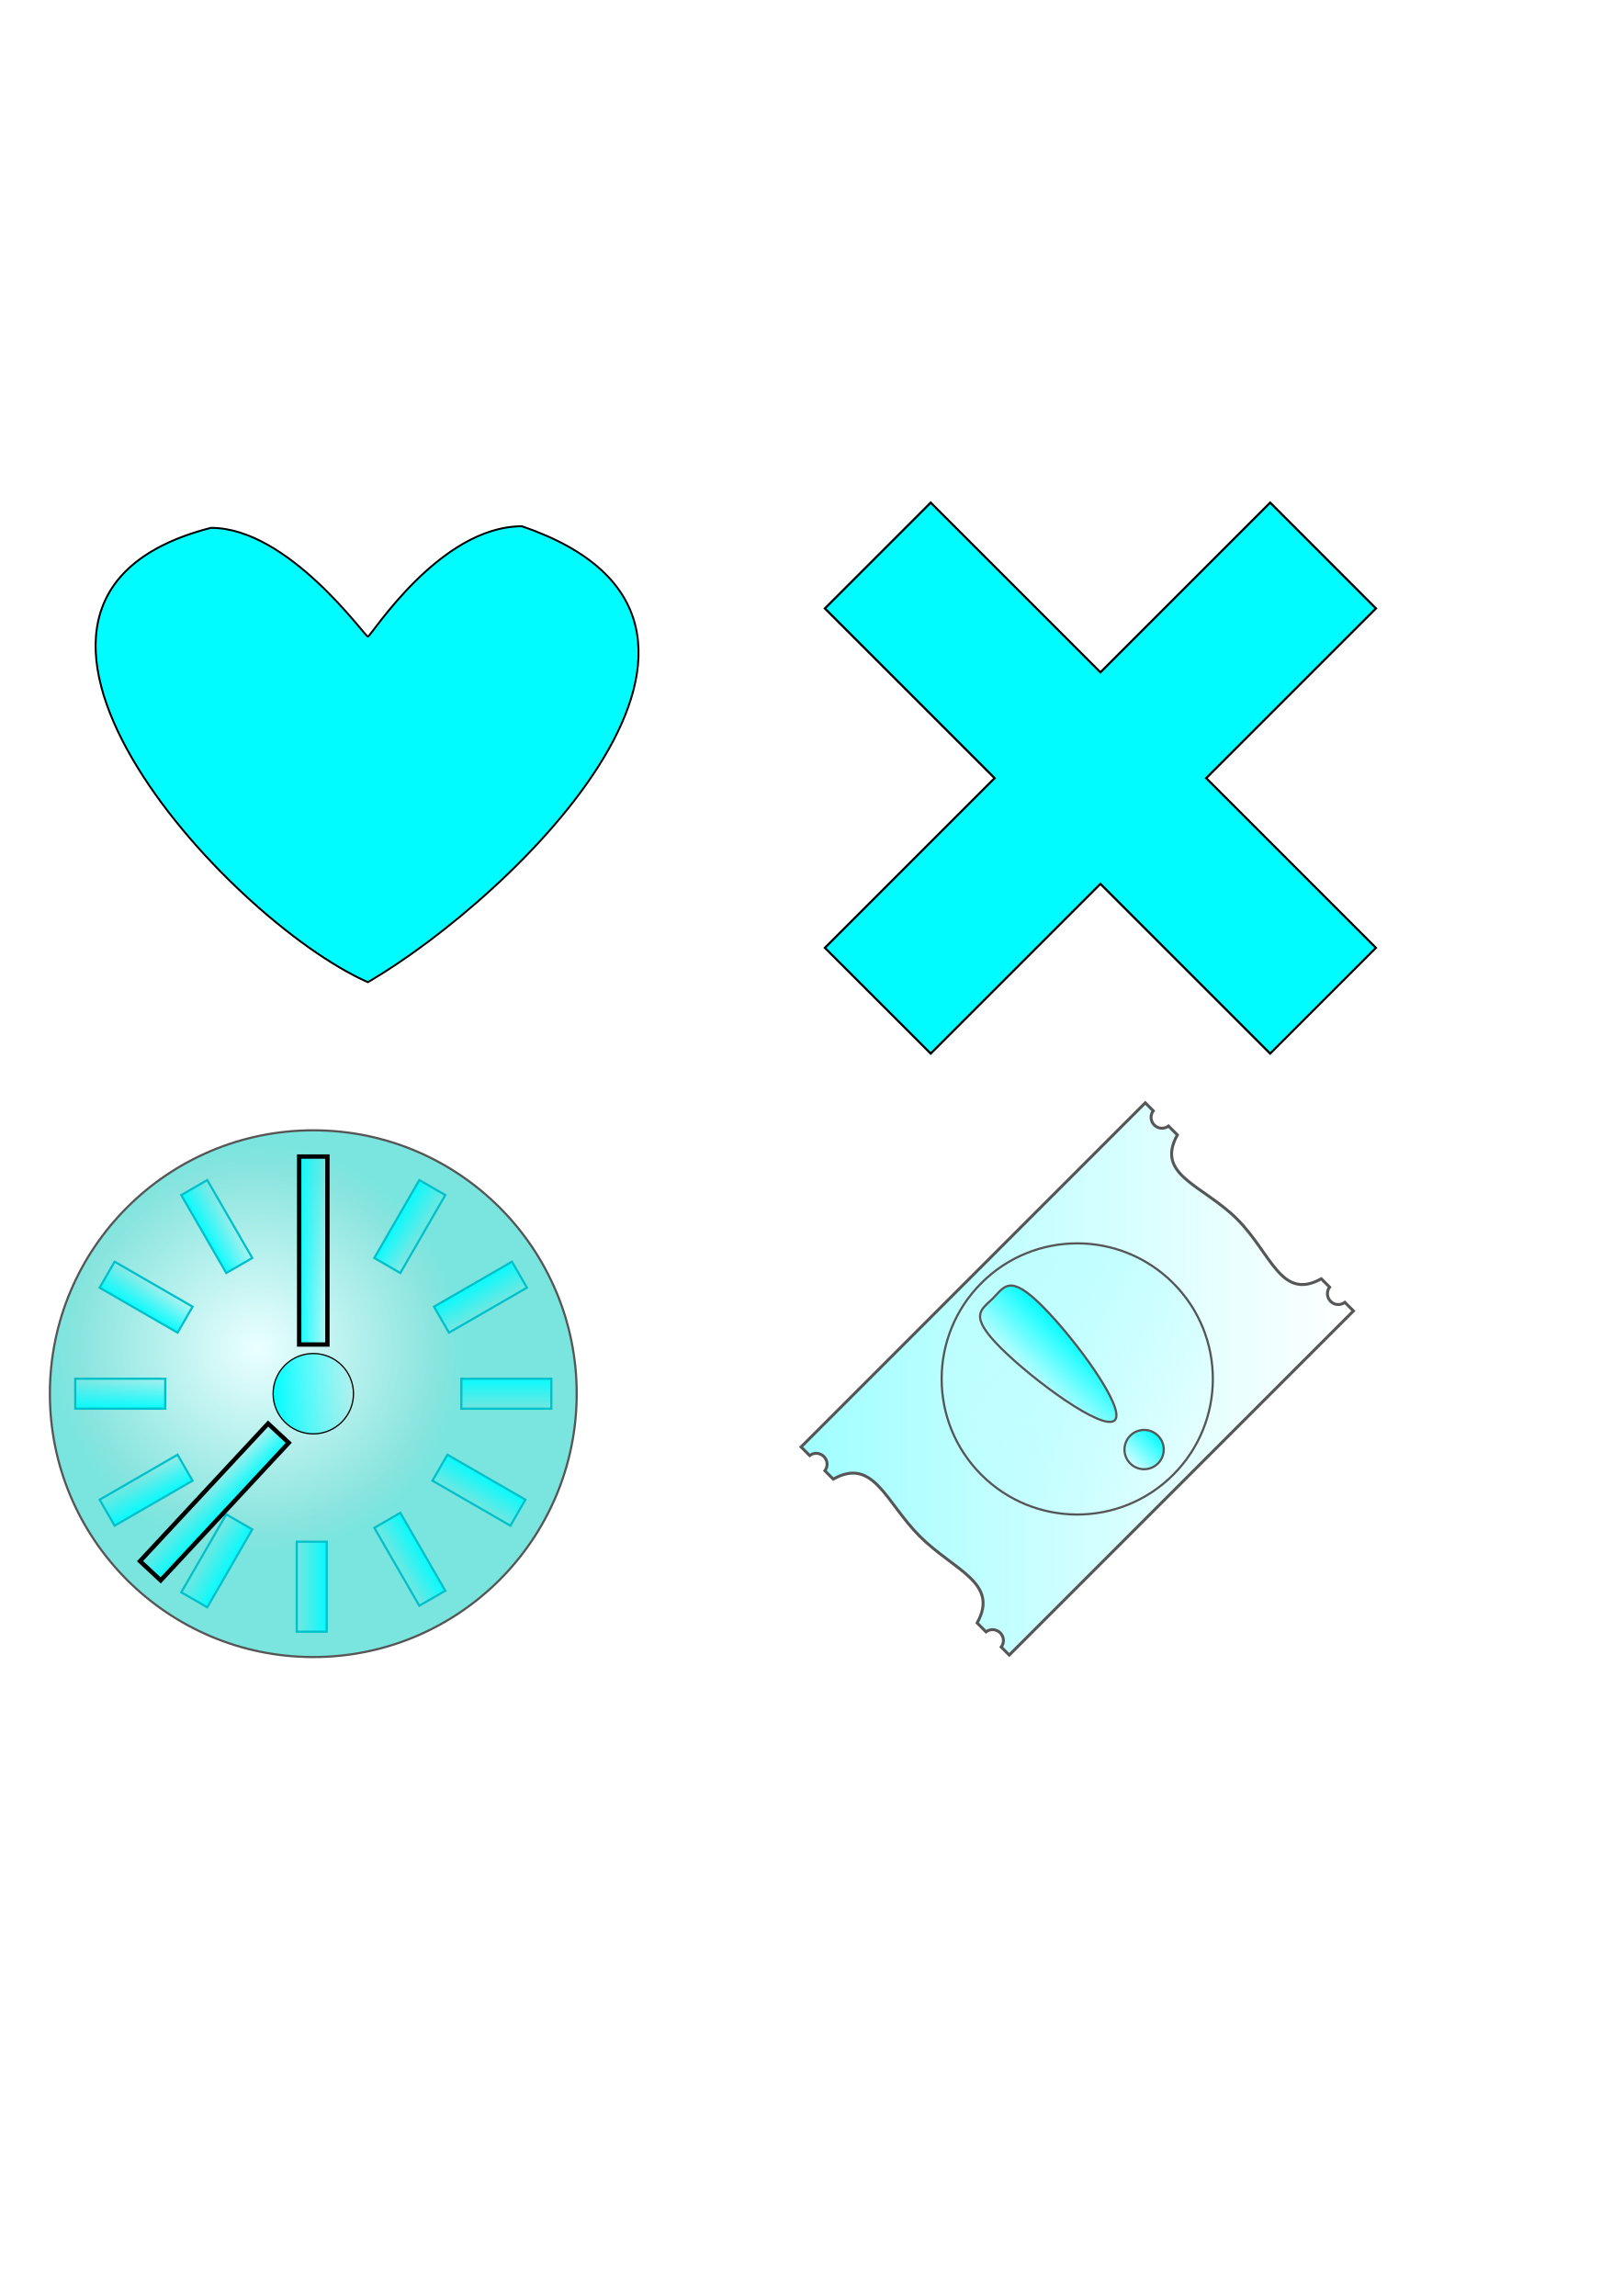
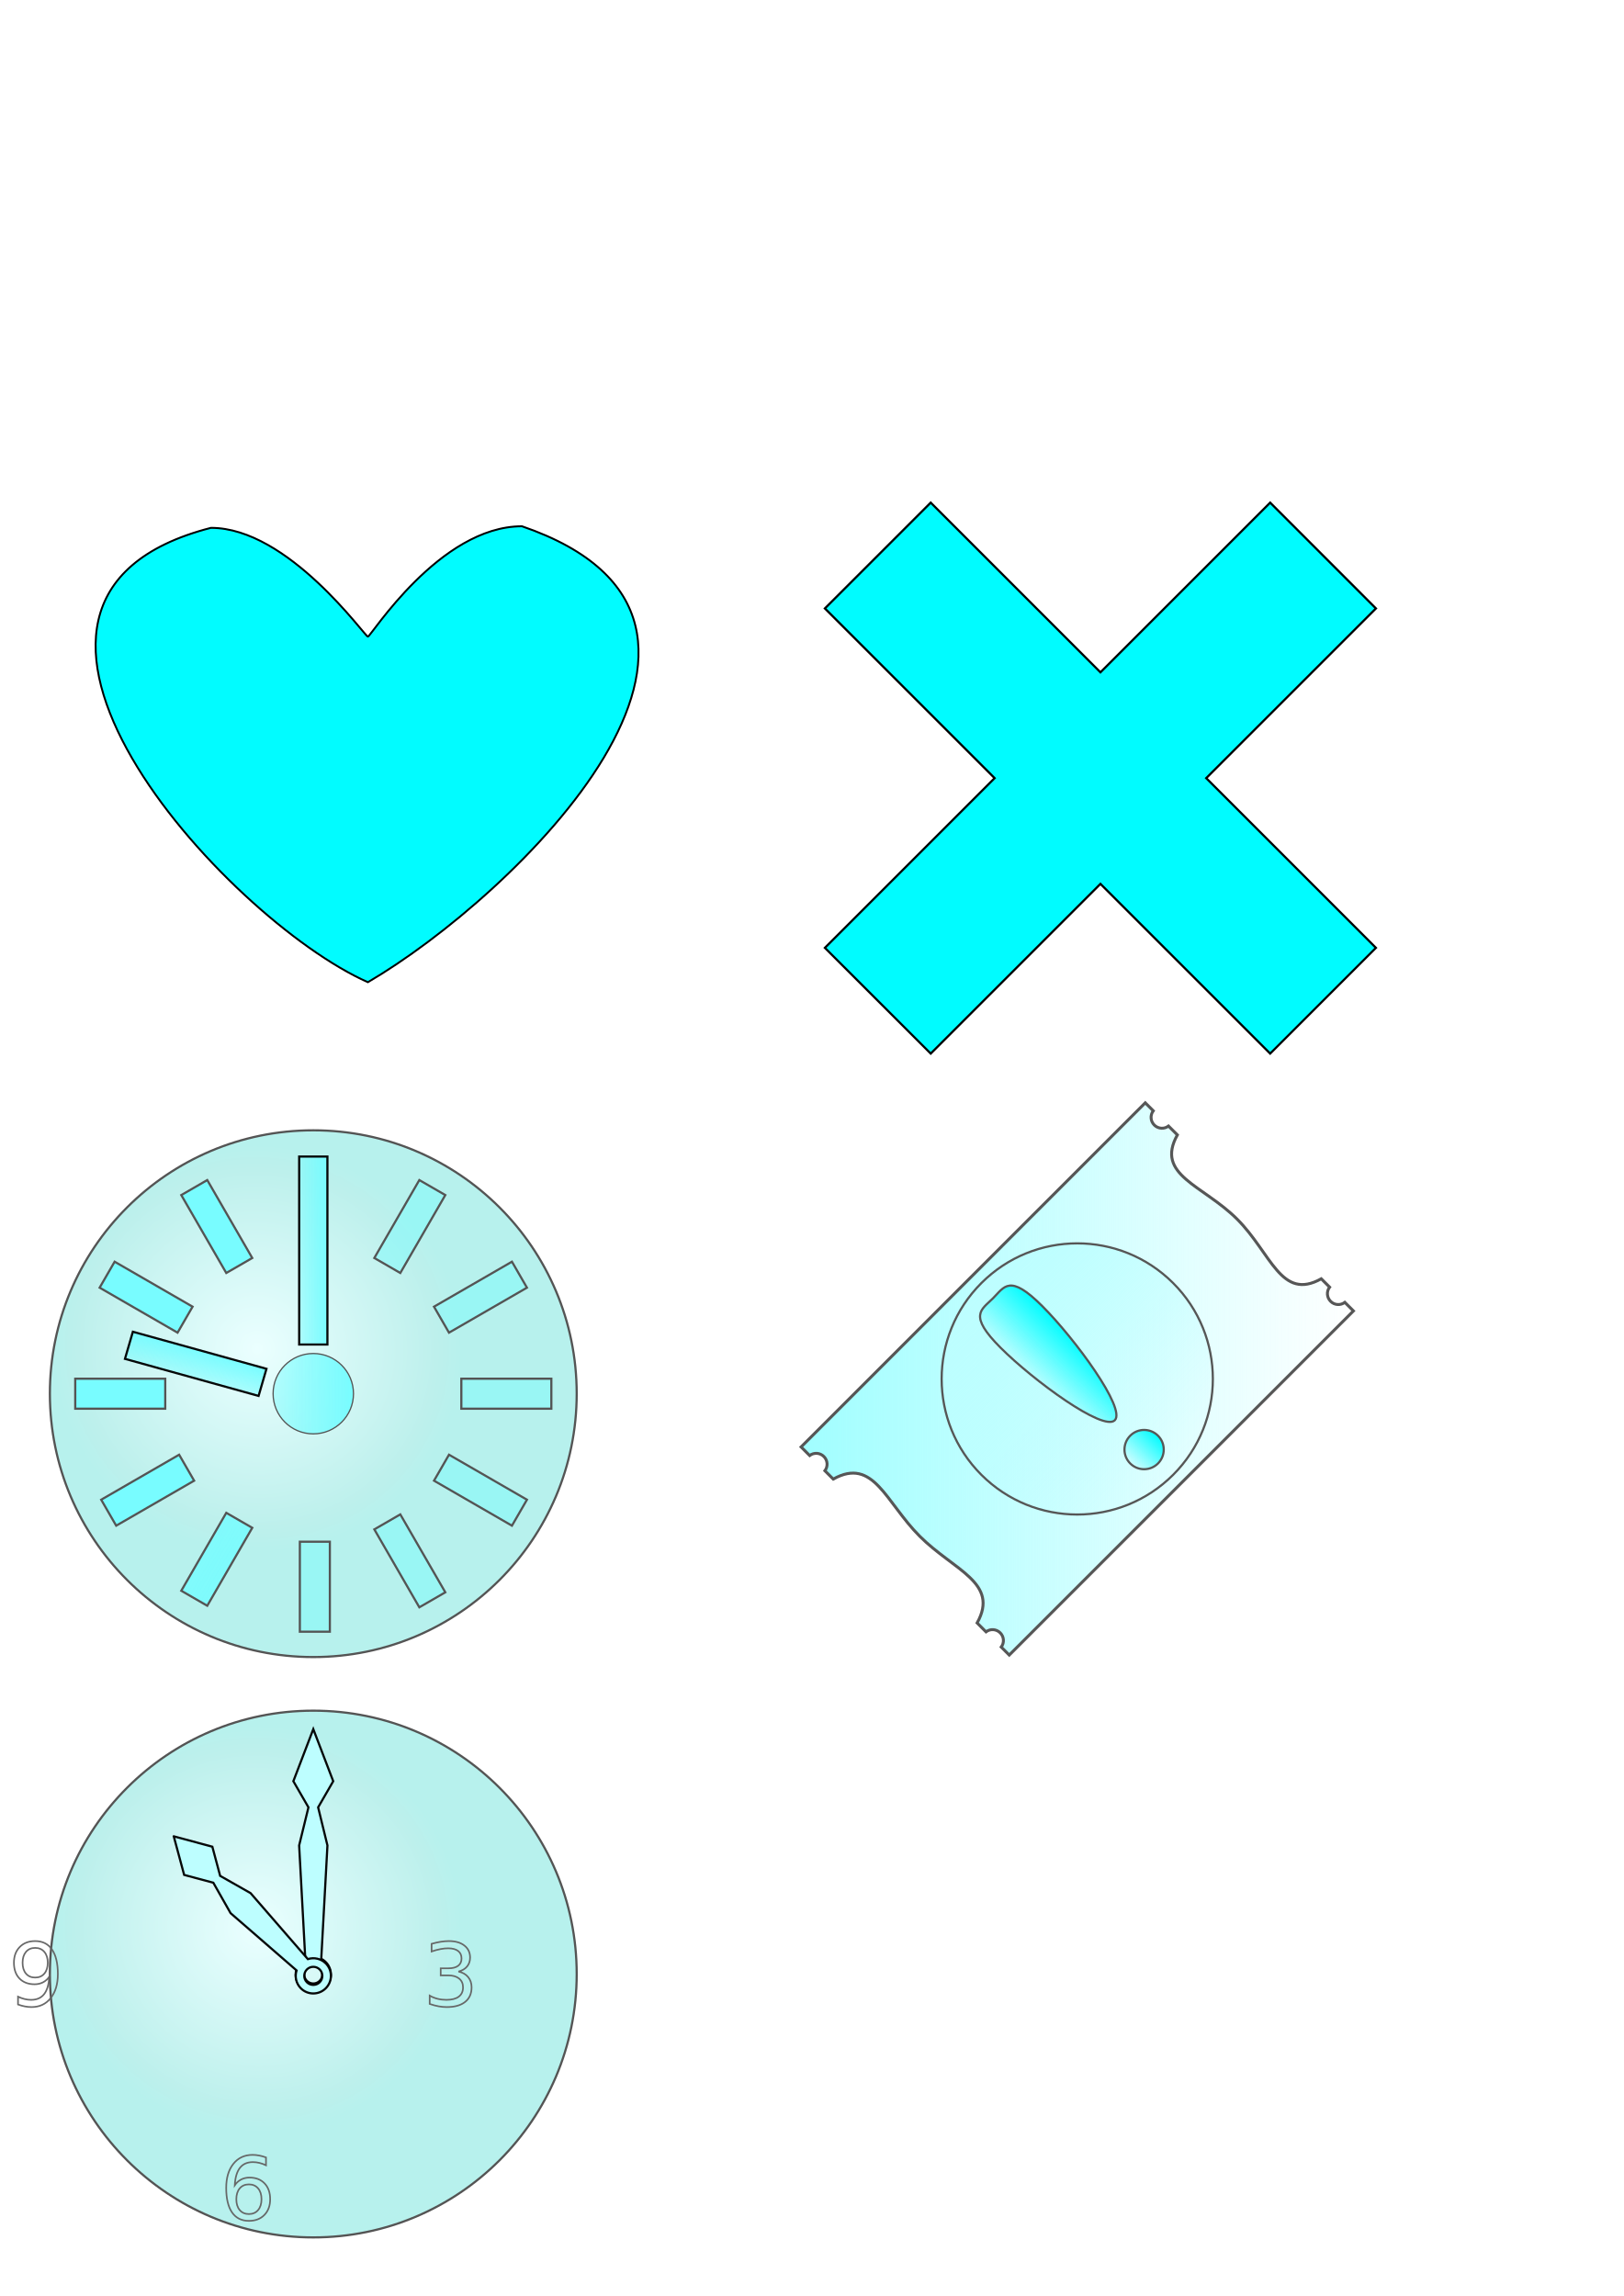
<svg xmlns="http://www.w3.org/2000/svg" xmlns:xlink="http://www.w3.org/1999/xlink" width="744.094" height="1052.362" id="svg2" version="1.1">
  <defs id="defs4">
+     <linearGradient id="linearGradient4020">
+       <stop style="stop-color:#6cfdff;stop-opacity:0.4;" offset="0" id="stop4022" />
+       <stop style="stop-color:#78fcff;stop-opacity:1;" offset="1" id="stop4024" />
+     </linearGradient>
+     <linearGradient id="linearGradient3988">
+       <stop style="stop-color:#a1d8e7;stop-opacity:1;" offset="0" id="stop3990" />
+       <stop style="stop-color:#979797;stop-opacity:0;" offset="1" id="stop3992" />
+     </linearGradient>
    <linearGradient id="linearGradient3832">
      <stop style="stop-color:#00fcff;stop-opacity:1;" offset="0" id="stop3834" />
      <stop style="stop-color:#00fcff;stop-opacity:0;" offset="1" id="stop3836" />
-     </linearGradient>
-     <linearGradient id="linearGradient3820">
-       <stop style="stop-color:#00fcff;stop-opacity:1;" offset="0" id="stop3822" />
-       <stop style="stop-color:#00fcff;stop-opacity:0;" offset="1" id="stop3824" />
    </linearGradient>
    <linearGradient id="linearGradient3812">
      <stop style="stop-color:#a0feff;stop-opacity:1;" offset="0" id="stop3814" />
      <stop style="stop-color:#a0feff;stop-opacity:0;" offset="1" id="stop3816" />
    </linearGradient>
    <linearGradient id="linearGradient3794">
      <stop style="stop-color:#bdfeff;stop-opacity:1;" offset="0" id="stop3796" />
      <stop style="stop-color:#bdfeff;stop-opacity:0;" offset="1" id="stop3798" />
    </linearGradient>
    <linearGradient id="linearGradient3707">
      <stop style="stop-color:#00fcff;stop-opacity:1;" offset="0" id="stop3709" />
      <stop style="stop-color:#00fcff;stop-opacity:0;" offset="1" id="stop3711" />
    </linearGradient>
    <linearGradient id="linearGradient3673">
      <stop style="stop-color:#ebffff;stop-opacity:1;" offset="0" id="stop3675" />
-       <stop id="stop3689" offset="0.877" style="stop-color:#89e4de;stop-opacity:1;" />
-       <stop style="stop-color:#7ae5de;stop-opacity:1;" offset="1" id="stop3677" />
+       <stop id="stop3689" offset="0.877" style="stop-color:#bdf0ec;stop-opacity:1;" />
+       <stop style="stop-color:#b7f1ed;stop-opacity:1;" offset="1" id="stop3677" />
    </linearGradient>
    <radialGradient xlink:href="#linearGradient3673" id="radialGradient3685" cx="502.866" cy="644.88" fx="502.866" fy="644.88" r="121.714" gradientUnits="userSpaceOnUse" gradientTransform="matrix(0.62006,0.4632632,-0.4577465,0.612676,478.3849,38.58616)" />
-     <linearGradient xlink:href="#linearGradient3707" id="linearGradient3713" x1="-202.933" y1="536.526" x2="-187.185" y2="536.526" gradientUnits="userSpaceOnUse" />
-     <linearGradient xlink:href="#linearGradient3707" id="linearGradient3715" x1="-489.298" y1="355.263" x2="-473.549" y2="355.263" gradientUnits="userSpaceOnUse" />
-     <linearGradient xlink:href="#linearGradient3707" id="linearGradient3717" x1="-646.665" y1="55.103" x2="-630.917" y2="55.103" gradientUnits="userSpaceOnUse" />
-     <linearGradient xlink:href="#linearGradient3707" id="linearGradient3719" x1="-632.869" y1="-283.528" x2="-617.12" y2="-283.528" gradientUnits="userSpaceOnUse" />
-     <linearGradient xlink:href="#linearGradient3707" id="linearGradient3721" x1="-451.606" y1="-569.892" x2="-435.858" y2="-569.892" gradientUnits="userSpaceOnUse" />
-     <linearGradient xlink:href="#linearGradient3707" id="linearGradient3723" x1="-151.446" y1="-727.26" x2="-135.697" y2="-727.26" gradientUnits="userSpaceOnUse" gradientTransform="translate(0.7142857,0)" />
-     <linearGradient xlink:href="#linearGradient3707" id="linearGradient3725" x1="473.549" y1="-532.201" x2="489.298" y2="-532.201" gradientUnits="userSpaceOnUse" gradientTransform="translate(0.3571429,0.6185896)" />
-     <linearGradient xlink:href="#linearGradient3707" id="linearGradient3727" x1="435.858" y1="392.954" x2="451.606" y2="392.954" gradientUnits="userSpaceOnUse" />
-     <linearGradient xlink:href="#linearGradient3707" id="linearGradient3729" x1="617.12" y1="106.59" x2="632.869" y2="106.59" gradientUnits="userSpaceOnUse" />
-     <linearGradient xlink:href="#linearGradient3707" id="linearGradient3731" x1="630.917" y1="-232.04" x2="646.665" y2="-232.04" gradientUnits="userSpaceOnUse" />
-     <linearGradient xlink:href="#linearGradient3707" id="linearGradient3733" x1="186.827" y1="-712.845" x2="202.576" y2="-712.845" gradientUnits="userSpaceOnUse" />
    <linearGradient xlink:href="#linearGradient3794" id="linearGradient3800" x1="403.071" y1="663.791" x2="528.357" y2="663.791" gradientUnits="userSpaceOnUse" />
    <linearGradient xlink:href="#linearGradient3707" id="linearGradient3808" x1="454.5" y1="703.362" x2="473.5" y2="703.362" gradientUnits="userSpaceOnUse" />
    <linearGradient xlink:href="#linearGradient3707" id="linearGradient3810" x1="450.5" y1="640.803" x2="478.5" y2="640.803" gradientUnits="userSpaceOnUse" />
    <linearGradient xlink:href="#linearGradient3812" id="linearGradient3818" x1="337.437" y1="656.031" x2="591.907" y2="656.031" gradientUnits="userSpaceOnUse" />
-     <linearGradient xlink:href="#linearGradient3820" id="linearGradient3830" x1="398.126" y1="687.362" x2="643.303" y2="687.362" gradientUnits="userSpaceOnUse" />
    <linearGradient xlink:href="#linearGradient3832" id="linearGradient3838" x1="-548.361" y1="-437.053" x2="-533.417" y2="-437.053" gradientUnits="userSpaceOnUse" />
    <linearGradient xlink:href="#linearGradient3832" id="linearGradient3840" x1="136.1" y1="573.179" x2="151.043" y2="573.179" gradientUnits="userSpaceOnUse" />
+     <linearGradient xlink:href="#linearGradient4020" id="linearGradient4028" x1="34.48" y1="644.38" x2="252.663" y2="644.38" gradientUnits="userSpaceOnUse" />
+     <linearGradient xlink:href="#linearGradient4020" id="linearGradient4030" x1="136.1" y1="573.179" x2="151.043" y2="573.179" gradientUnits="userSpaceOnUse" />
+     <linearGradient xlink:href="#linearGradient4020" id="linearGradient4032" x1="398.126" y1="687.362" x2="643.303" y2="687.362" gradientUnits="userSpaceOnUse" />
+     <linearGradient xlink:href="#linearGradient4020" id="linearGradient4035" gradientUnits="userSpaceOnUse" x1="-548.361" y1="-437.053" x2="-533.417" y2="-437.053" gradientTransform="matrix(0.2796728,-0.9600954,0.9600954,0.2796728,671.3183,231.5847)" />
+     <linearGradient xlink:href="#linearGradient4020" id="linearGradient4037" gradientUnits="userSpaceOnUse" x1="34.48" y1="644.38" x2="252.663" y2="644.38" />
+     <linearGradient xlink:href="#linearGradient4020" id="linearGradient4039" gradientUnits="userSpaceOnUse" x1="34.48" y1="644.38" x2="252.663" y2="644.38" />
+     <linearGradient xlink:href="#linearGradient4020" id="linearGradient4041" gradientUnits="userSpaceOnUse" x1="34.48" y1="644.38" x2="252.663" y2="644.38" />
+     <linearGradient xlink:href="#linearGradient4020" id="linearGradient4043" gradientUnits="userSpaceOnUse" x1="34.48" y1="644.38" x2="252.663" y2="644.38" />
+     <linearGradient xlink:href="#linearGradient4020" id="linearGradient4045" gradientUnits="userSpaceOnUse" x1="34.48" y1="644.38" x2="252.663" y2="644.38" />
+     <linearGradient xlink:href="#linearGradient4020" id="linearGradient4047" gradientUnits="userSpaceOnUse" x1="34.48" y1="644.38" x2="252.663" y2="644.38" />
+     <linearGradient xlink:href="#linearGradient4020" id="linearGradient4049" gradientUnits="userSpaceOnUse" x1="34.48" y1="644.38" x2="252.663" y2="644.38" />
+     <linearGradient xlink:href="#linearGradient4020" id="linearGradient4051" gradientUnits="userSpaceOnUse" x1="34.48" y1="644.38" x2="252.663" y2="644.38" />
+     <linearGradient xlink:href="#linearGradient4020" id="linearGradient4053" gradientUnits="userSpaceOnUse" x1="34.48" y1="644.38" x2="252.663" y2="644.38" />
+     <linearGradient xlink:href="#linearGradient4020" id="linearGradient4055" gradientUnits="userSpaceOnUse" x1="34.48" y1="644.38" x2="252.663" y2="644.38" />
+     <linearGradient xlink:href="#linearGradient4020" id="linearGradient4057" gradientUnits="userSpaceOnUse" x1="34.48" y1="644.38" x2="252.663" y2="644.38" />
+     <radialGradient xlink:href="#linearGradient3673" id="radialGradient4061" gradientUnits="userSpaceOnUse" gradientTransform="matrix(0.62006,0.4632632,-0.4577465,0.612676,478.3849,38.58616)" cx="502.866" cy="644.88" fx="502.866" fy="644.88" r="121.714" />
  </defs>
  <g id="layer1">
-     <path style="fill:#01fcff;fill-rule:evenodd;stroke:#000000;stroke-width:0.873px;stroke-linecap:butt;stroke-linejoin:miter;stroke-opacity:1;fill-opacity:1" d="M 168.594,450.189 C 103.307,421.295 -30.432,274.6 96.662,241.935 c 35.568,0 70.605,49.871 71.932,49.871 1.327,0 32.788,-50.595 70.608,-50.595 126.943,43.549 -3.47,169.734 -70.608,208.978 z" id="path2816" />
+     <path style="fill:#01fcff;fill-opacity:1;fill-rule:evenodd;stroke:#000000;stroke-width:0.873px;stroke-linecap:butt;stroke-linejoin:miter;stroke-opacity:1" d="M 168.594,450.189 C 103.307,421.295 -30.432,274.6 96.662,241.935 c 35.568,0 70.605,49.871 71.932,49.871 1.327,0 32.788,-50.595 70.608,-50.595 126.943,43.549 -3.47,169.734 -70.608,208.978 z" id="path2816" />
    <path style="fill:#00fcff;fill-opacity:1;stroke:#000000;stroke-width:1;stroke-opacity:1" d="m 426.518,230.375 -48.5,48.5 77.781,77.781 -77.781,77.781 48.5,48.469 77.781,-77.781 77.781,77.781 48.469,-48.469 -77.781,-77.781 77.781,-77.781 -48.469,-48.5 -77.781,77.781 -77.781,-77.781 z" id="rect2819" />
-     <path style="fill:url(#radialGradient3685);fill-opacity:1;stroke:#565656;stroke-opacity:1;stroke-width:1;stroke-miterlimit:4;stroke-dasharray:none" id="path3617" d="m 641.429,687.362 a 120.714,120.714 0 1 1 -241.429,0 120.714,120.714 0 1 1 241.429,0 z" transform="translate(-377.1429,-48.57143)" />
-     <path transform="matrix(0.1525713,0,0,0.1525713,64.1254,533.919)" d="m 641.429,687.362 a 120.714,120.714 0 1 1 -241.429,0 120.714,120.714 0 1 1 241.429,0 z" id="path3669" style="fill:url(#linearGradient3830);fill-opacity:1;stroke:#000000;stroke-width:3.748;stroke-miterlimit:4;stroke-opacity:1;stroke-dasharray:none" />
-     <rect style="fill:url(#linearGradient3840);fill-opacity:1;stroke:#000000;stroke-width:2;stroke-miterlimit:4;stroke-opacity:1;stroke-dasharray:none" id="rect3619" width="12.944" height="86.155" x="137.1" y="530.101" />
-     <g id="g3781" style="stroke-width:1;stroke-miterlimit:4;stroke-dasharray:none">
-       <rect transform="matrix(0.8660254,0.5,-0.5,0.8660254,0,0)" style="fill:url(#linearGradient3727);fill-opacity:1;stroke:#00c0ca;stroke-width:1;stroke-miterlimit:4;stroke-opacity:1;stroke-dasharray:none" id="rect3621" width="13.749" height="41.246" x="436.858" y="372.332" />
-       <rect y="85.967" x="618.12" height="41.246" width="13.749" id="rect3623" style="fill:url(#linearGradient3729);fill-opacity:1;stroke:#00c0ca;stroke-width:1;stroke-miterlimit:4;stroke-opacity:1;stroke-dasharray:none" transform="matrix(0.5,0.8660254,-0.8660254,0.5,0,0)" />
-       <rect transform="matrix(0,1,-1,0,0,0)" style="fill:url(#linearGradient3731);fill-opacity:1;stroke:#00c0ca;stroke-width:1;stroke-miterlimit:4;stroke-opacity:1;stroke-dasharray:none" id="rect3625" width="13.749" height="41.246" x="631.917" y="-252.663" />
-       <rect transform="matrix(-0.5,0.8660254,-0.8660254,-0.5,0,0)" style="fill:url(#linearGradient3725);fill-opacity:1;stroke:#00c0ca;stroke-width:1;stroke-miterlimit:4;stroke-opacity:1;stroke-dasharray:none" id="rect3627" width="13.749" height="41.246" x="474.906" y="-552.205" />
-       <rect y="-733.468" x="187.827" height="41.246" width="13.749" id="rect3629" style="fill:url(#linearGradient3733);fill-opacity:1;stroke:#00c0ca;stroke-width:1;stroke-miterlimit:4;stroke-opacity:1;stroke-dasharray:none" transform="matrix(-0.8660254,0.5,-0.5,-0.8660254,0,0)" />
-       <rect transform="scale(-1,-1)" style="fill:url(#linearGradient3723);fill-opacity:1;stroke:#00c0ca;stroke-width:1;stroke-miterlimit:4;stroke-opacity:1;stroke-dasharray:none" id="rect3631" width="13.749" height="41.246" x="-149.731" y="-747.882" />
-       <rect y="-590.515" x="-450.606" height="41.246" width="13.749" id="rect3633" style="fill:url(#linearGradient3721);fill-opacity:1;stroke:#00c0ca;stroke-width:1;stroke-miterlimit:4;stroke-opacity:1;stroke-dasharray:none" transform="matrix(-0.8660254,-0.5,0.5,-0.8660254,0,0)" />
-       <rect y="-304.151" x="-631.869" height="41.246" width="13.749" id="rect3635" style="fill:url(#linearGradient3719);fill-opacity:1;stroke:#00c0ca;stroke-width:1;stroke-miterlimit:4;stroke-opacity:1;stroke-dasharray:none" transform="matrix(-0.5,-0.8660254,0.8660254,-0.5,0,0)" />
-       <rect transform="matrix(0,-1,1,0,0,0)" style="fill:url(#linearGradient3717);fill-opacity:1;stroke:#00c0ca;stroke-width:1;stroke-miterlimit:4;stroke-opacity:1;stroke-dasharray:none" id="rect3637" width="13.749" height="41.246" x="-645.665" y="34.48" />
-       <rect y="334.64" x="-488.298" height="41.246" width="13.749" id="rect3639" style="fill:url(#linearGradient3715);fill-opacity:1;stroke:#00c0ca;stroke-width:1;stroke-miterlimit:4;stroke-opacity:1;stroke-dasharray:none" transform="matrix(0.5,-0.8660254,0.8660254,0.5,0,0)" />
-       <rect transform="matrix(0.8660254,-0.5,0.5,0.8660254,0,0)" style="fill:url(#linearGradient3713);fill-opacity:1;stroke:#00c0ca;stroke-width:1;stroke-miterlimit:4;stroke-opacity:1;stroke-dasharray:none" id="rect3641" width="13.749" height="41.246" x="-201.933" y="515.903" />
+     <path style="fill:url(#radialGradient3685);fill-opacity:1;stroke:#545454;stroke-width:1;stroke-miterlimit:4;stroke-opacity:1;stroke-dasharray:none" id="path3617" d="m 641.429,687.362 a 120.714,120.714 0 1 1 -241.429,0 120.714,120.714 0 1 1 241.429,0 z" transform="translate(-377.1429,-48.57143)" />
+     <path transform="matrix(0.1525713,0,0,0.1525713,64.1254,533.919)" d="m 641.429,687.362 a 120.714,120.714 0 1 1 -241.429,0 120.714,120.714 0 1 1 241.429,0 z" id="path3669" style="fill:url(#linearGradient4032);fill-opacity:1;stroke:#545454;stroke-width:3.748;stroke-miterlimit:4;stroke-opacity:1;stroke-dasharray:none" />
+     <rect style="fill:url(#linearGradient4030);fill-opacity:1;stroke:#000000;stroke-width:1;stroke-miterlimit:4;stroke-opacity:0.967;stroke-dasharray:none" id="rect3619" width="12.944" height="86.155" x="137.1" y="530.101" />
+     <g id="g3781" style="fill:url(#linearGradient4028);fill-opacity:1;stroke:#545454;stroke-width:1;stroke-miterlimit:4;stroke-opacity:1;stroke-dasharray:none" transform="matrix(-1,0,0,1,287.1429,0)">
+       <rect transform="matrix(0.8660254,0.5,-0.5,0.8660254,0,0)" style="fill:url(#linearGradient4037);fill-opacity:1;stroke:#545454;stroke-opacity:1" id="rect3621" width="13.749" height="41.246" x="436.858" y="372.332" />
+       <rect y="85.967" x="618.12" height="41.246" width="13.749" id="rect3623" style="fill:url(#linearGradient4039);fill-opacity:1;stroke:#545454;stroke-opacity:1" transform="matrix(0.5,0.8660254,-0.8660254,0.5,0,0)" />
+       <rect transform="matrix(0,1,-1,0,0,0)" style="fill:url(#linearGradient4041);fill-opacity:1;stroke:#545454;stroke-opacity:1" id="rect3625" width="13.749" height="41.246" x="631.917" y="-252.663" />
+       <rect transform="matrix(-0.5,0.8660254,-0.8660254,-0.5,0,0)" style="fill:url(#linearGradient4043);fill-opacity:1;stroke:#545454;stroke-opacity:1" id="rect3627" width="13.749" height="41.246" x="474.906" y="-552.205" />
+       <rect y="-733.468" x="187.827" height="41.246" width="13.749" id="rect3629" style="fill:url(#linearGradient4045);fill-opacity:1;stroke:#545454;stroke-opacity:1" transform="matrix(-0.8660254,0.5,-0.5,-0.8660254,0,0)" />
+       <rect transform="scale(-1,-1)" style="fill:url(#linearGradient4047);fill-opacity:1;stroke:#545454;stroke-opacity:1" id="rect3631" width="13.749" height="41.246" x="-149.731" y="-747.882" />
+       <rect y="-590.515" x="-450.606" height="41.246" width="13.749" id="rect3633" style="fill:url(#linearGradient4049);fill-opacity:1;stroke:#545454;stroke-opacity:1" transform="matrix(-0.8660254,-0.5,0.5,-0.8660254,0,0)" />
+       <rect y="-304.151" x="-631.869" height="41.246" width="13.749" id="rect3635" style="fill:url(#linearGradient4051);fill-opacity:1;stroke:#545454;stroke-opacity:1" transform="matrix(-0.5,-0.8660254,0.8660254,-0.5,0,0)" />
+       <rect transform="matrix(0,-1,1,0,0,0)" style="fill:url(#linearGradient4053);fill-opacity:1;stroke:#545454;stroke-opacity:1" id="rect3637" width="13.749" height="41.246" x="-645.665" y="34.48" />
+       <rect y="334.64" x="-488.298" height="41.246" width="13.749" id="rect3639" style="fill:url(#linearGradient4055);fill-opacity:1;stroke:#545454;stroke-opacity:1" transform="matrix(0.5,-0.8660254,0.8660254,0.5,0,0)" />
+       <rect transform="matrix(0.8660254,-0.5,0.5,0.8660254,0,0)" style="fill:url(#linearGradient4057);fill-opacity:1;stroke:#545454;stroke-opacity:1" id="rect3641" width="13.749" height="41.246" x="-201.933" y="515.903" />
    </g>
-     <rect y="-480.13" x="-547.361" height="86.155" width="12.944" id="rect3671" style="fill:url(#linearGradient3838);fill-opacity:1;stroke:#000000;stroke-width:2;stroke-miterlimit:4;stroke-opacity:1;stroke-dasharray:none" transform="matrix(-0.7320821,-0.6812165,0.6812165,-0.7320821,0,0)" />
+     <path style="fill:url(#linearGradient4035);fill-opacity:1;stroke:#000000;stroke-width:1;stroke-miterlimit:4;stroke-opacity:0.967;stroke-dasharray:none" d="m 57.265,622.824 3.62,-12.427 61.234,16.99 -3.62,12.427 -61.234,-16.99 z" id="rect3671" />
    <g id="g3774" transform="translate(29,-24)">
      <path id="rect3735" d="m 338.111,687.199 157.729,-157.729 3.668,3.668 c -1.477,1.959 -1.321,4.734 0.464,6.519 1.785,1.785 4.56,1.941 6.519,0.464 l 4.066,4.066 c -10.293,18.455 11.699,22.918 27.381,38.6 15.68,15.68 20.102,37.625 38.556,27.337 l 3.823,3.823 c -1.477,1.959 -1.321,4.734 0.464,6.519 1.785,1.785 4.56,1.941 6.519,0.464 l 3.933,3.933 -157.729,157.729 -3.668,-3.668 c 1.477,-1.959 1.321,-4.734 -0.464,-6.519 -1.785,-1.785 -4.56,-1.941 -6.519,-0.464 l -4.066,-4.066 c 10.293,-18.455 -10.588,-24.03 -26.27,-39.712 -15.68,-15.68 -21.214,-36.514 -39.667,-26.226 l -3.823,-3.823 c 1.477,-1.959 1.321,-4.734 -0.464,-6.519 -1.785,-1.785 -4.56,-1.941 -6.519,-0.464 l -3.933,-3.933 z" style="fill:url(#linearGradient3818);fill-opacity:1.0;stroke:#565656;stroke-width:1.347;stroke-miterlimit:4;stroke-opacity:1;stroke-dasharray:none" />
-       <path transform="matrix(0.7071068,0.7071068,0.7071068,-0.7071068,-334.0088,796.0925)" d="m 527.857,663.791 c 0,34.321 -27.822,62.143 -62.143,62.143 -34.321,0 -62.143,-27.822 -62.143,-62.143 0,-34.321 27.822,-62.143 62.143,-62.143 34.321,0 62.143,27.822 62.143,62.143 z" id="path3763" style="fill:url(#linearGradient3800);fill-opacity:1;stroke:#565656;stroke-width:1;stroke-miterlimit:4;stroke-opacity:1;stroke-dasharray:none" />
+       <path transform="matrix(0.7071068,0.7071068,0.7071068,-0.7071068,-334.0088,796.0925)" d="m 527.857,663.791 a 62.143,62.143 0 1 1 -124.286,0 62.143,62.143 0 1 1 124.286,0 z" id="path3763" style="fill:url(#linearGradient3800);fill-opacity:1;stroke:#565656;stroke-width:1;stroke-miterlimit:4;stroke-opacity:1;stroke-dasharray:none" />
      <g transform="matrix(-0.7071068,0.7071068,0.7071068,0.7071068,329.2388,-134.5676)" id="g3770">
-         <path style="fill:url(#linearGradient3808);fill-opacity:1.0;stroke:#565656;stroke-width:1;stroke-miterlimit:4;stroke-opacity:1;stroke-dasharray:none" id="path3765" d="m 473,703.362 c 0,4.971 -4.029,9 -9,9 -4.971,0 -9,-4.029 -9,-9 0,-4.971 4.029,-9 9,-9 4.971,0 9,4.029 9,9 z" transform="translate(0.5,-4)" />
+         <path style="fill:url(#linearGradient3808);fill-opacity:1.0;stroke:#565656;stroke-width:1;stroke-miterlimit:4;stroke-opacity:1;stroke-dasharray:none" id="path3765" d="m 473,703.362 a 9,9 0 1 1 -18,0 9,9 0 1 1 18,0 z" transform="translate(0.5,-4)" />
        <path style="fill:url(#linearGradient3810);fill-opacity:1.0;stroke:#565656;stroke-width:1;stroke-miterlimit:4;stroke-opacity:1" d="m 478,619.862 c 0,21.263 -6.044,60.5 -13.5,60.5 -7.456,0 -13.5,-39.237 -13.5,-60.5 0,-21.263 6.044,-18.5 13.5,-18.5 7.456,0 13.5,-2.763 13.5,18.5 z" id="path3767" />
      </g>
    </g>
+     <path transform="translate(-377.1429,217.4286)" d="m 641.429,687.362 a 120.714,120.714 0 1 1 -241.429,0 120.714,120.714 0 1 1 241.429,0 z" id="path4059" style="fill:url(#radialGradient4061);fill-opacity:1;stroke:#545454;stroke-width:1;stroke-miterlimit:4;stroke-opacity:1;stroke-dasharray:none" />
+     <path style="fill:#bdfeff;fill-opacity:1;stroke:#000000;stroke-width:1;stroke-miterlimit:4;stroke-opacity:0.967;stroke-dasharray:none" d="m 143.571,792.535 -9.134,23.874 6.917,11.979 -4.267,17.459 2.817,51.959 c -2.613,1.336 -4.407,4.045 -4.407,7.182 0,4.458 3.616,8.06 8.074,8.06 4.458,0 8.074,-3.602 8.074,-8.06 0,-3.142 -1.8,-5.862 -4.421,-7.196 l 2.831,-51.945 -4.267,-17.459 6.917,-11.979 -9.134,-23.874 z m 0,108.296 c 2.289,0 4.142,1.866 4.142,4.156 0,2.289 -1.852,4.142 -4.142,4.142 -2.289,0 -4.156,-1.852 -4.156,-4.142 0,-2.289 1.866,-4.156 4.156,-4.156 z" id="rect4065" />
+     <path id="path4082" d="m 79.624,841.669 4.766,17.683 13.361,3.579 7.914,13.948 30.247,26.263 c -0.903,2.792 -0.255,5.976 1.962,8.194 3.152,3.152 8.256,3.142 11.409,-0.01 3.152,-3.152 3.162,-8.256 0.01,-11.409 -2.221,-2.221 -5.418,-2.872 -8.214,-1.962 l -26.243,-30.247 -13.948,-7.914 -3.579,-13.361 -17.683,-4.766 z m 61.021,61.021 c 1.619,-1.619 4.248,-1.609 5.867,0.01 1.619,1.619 1.619,4.238 0,5.857 -1.619,1.619 -4.248,1.629 -5.867,0.01 -1.619,-1.619 -1.619,-4.258 1e-5,-5.877 z" style="fill:#bdfeff;fill-opacity:1;stroke:#000000;stroke-width:1;stroke-miterlimit:4;stroke-opacity:0.967;stroke-dasharray:none" />
+     <text xml:space="preserve" style="font-size:40px;font-style:normal;font-weight:normal;text-align:center;line-height:125%;writing-mode:lr-tb;text-anchor:middle;fill:none;stroke:#636363;stroke-width:0.75;stroke-miterlimit:4;stroke-opacity:0.967;stroke-dasharray:none;font-family:Bitstream Vera Sans" x="145.378" y="1017.362" id="text4092">
+       <tspan id="tspan4094" x="145.378" y="1017.362">6</tspan>
+     </text>
+     <text id="text4096" y="919.371" x="238.378" style="font-size:40px;font-style:normal;font-weight:normal;text-align:center;line-height:125%;writing-mode:lr-tb;text-anchor:middle;fill:none;stroke:#636363;stroke-width:0.75;stroke-miterlimit:4;stroke-opacity:0.967;stroke-dasharray:none;font-family:Bitstream Vera Sans" xml:space="preserve">
+       <tspan y="919.371" x="238.378" id="tspan4100">3</tspan>
+     </text>
+     <text xml:space="preserve" style="font-size:40px;font-style:normal;font-weight:normal;text-align:center;line-height:125%;writing-mode:lr-tb;text-anchor:middle;fill:none;stroke:#636363;stroke-width:0.75;stroke-miterlimit:4;stroke-opacity:0.967;stroke-dasharray:none;font-family:Bitstream Vera Sans" x="48.378" y="919.371" id="text4104">
+       <tspan id="tspan4106" x="48.378" y="919.371">9</tspan>
+     </text>
  </g>
</svg>
